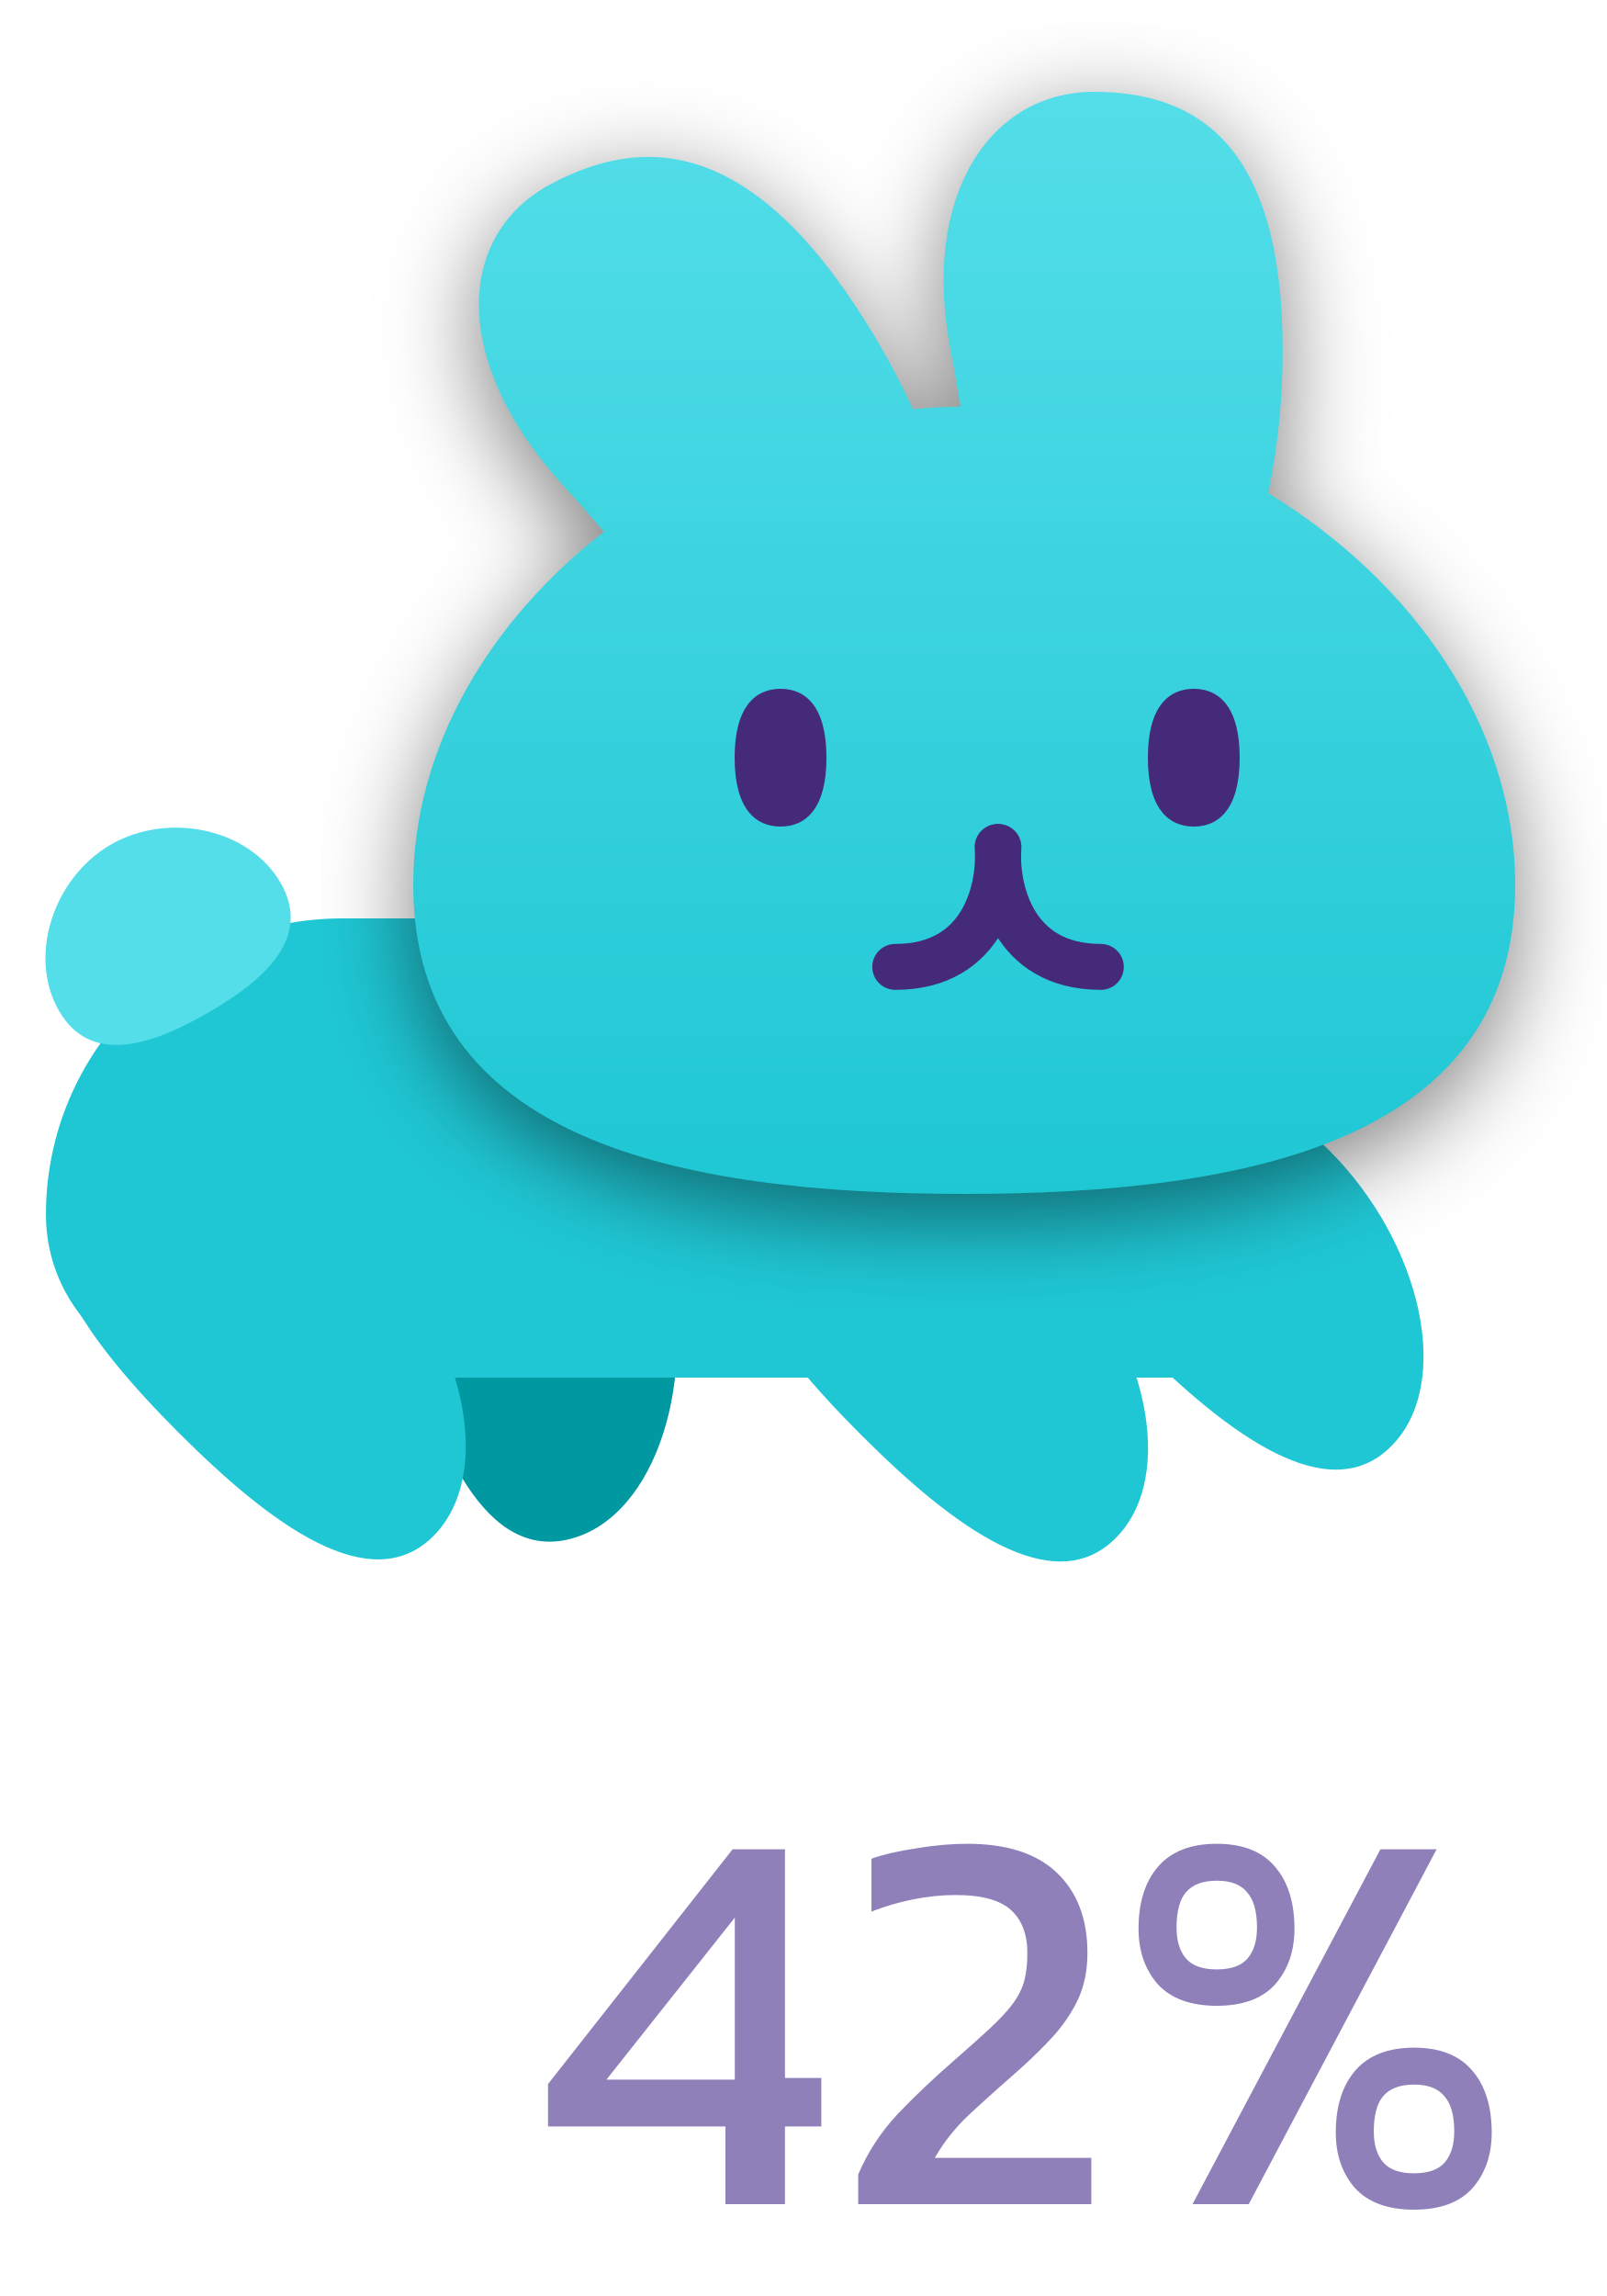
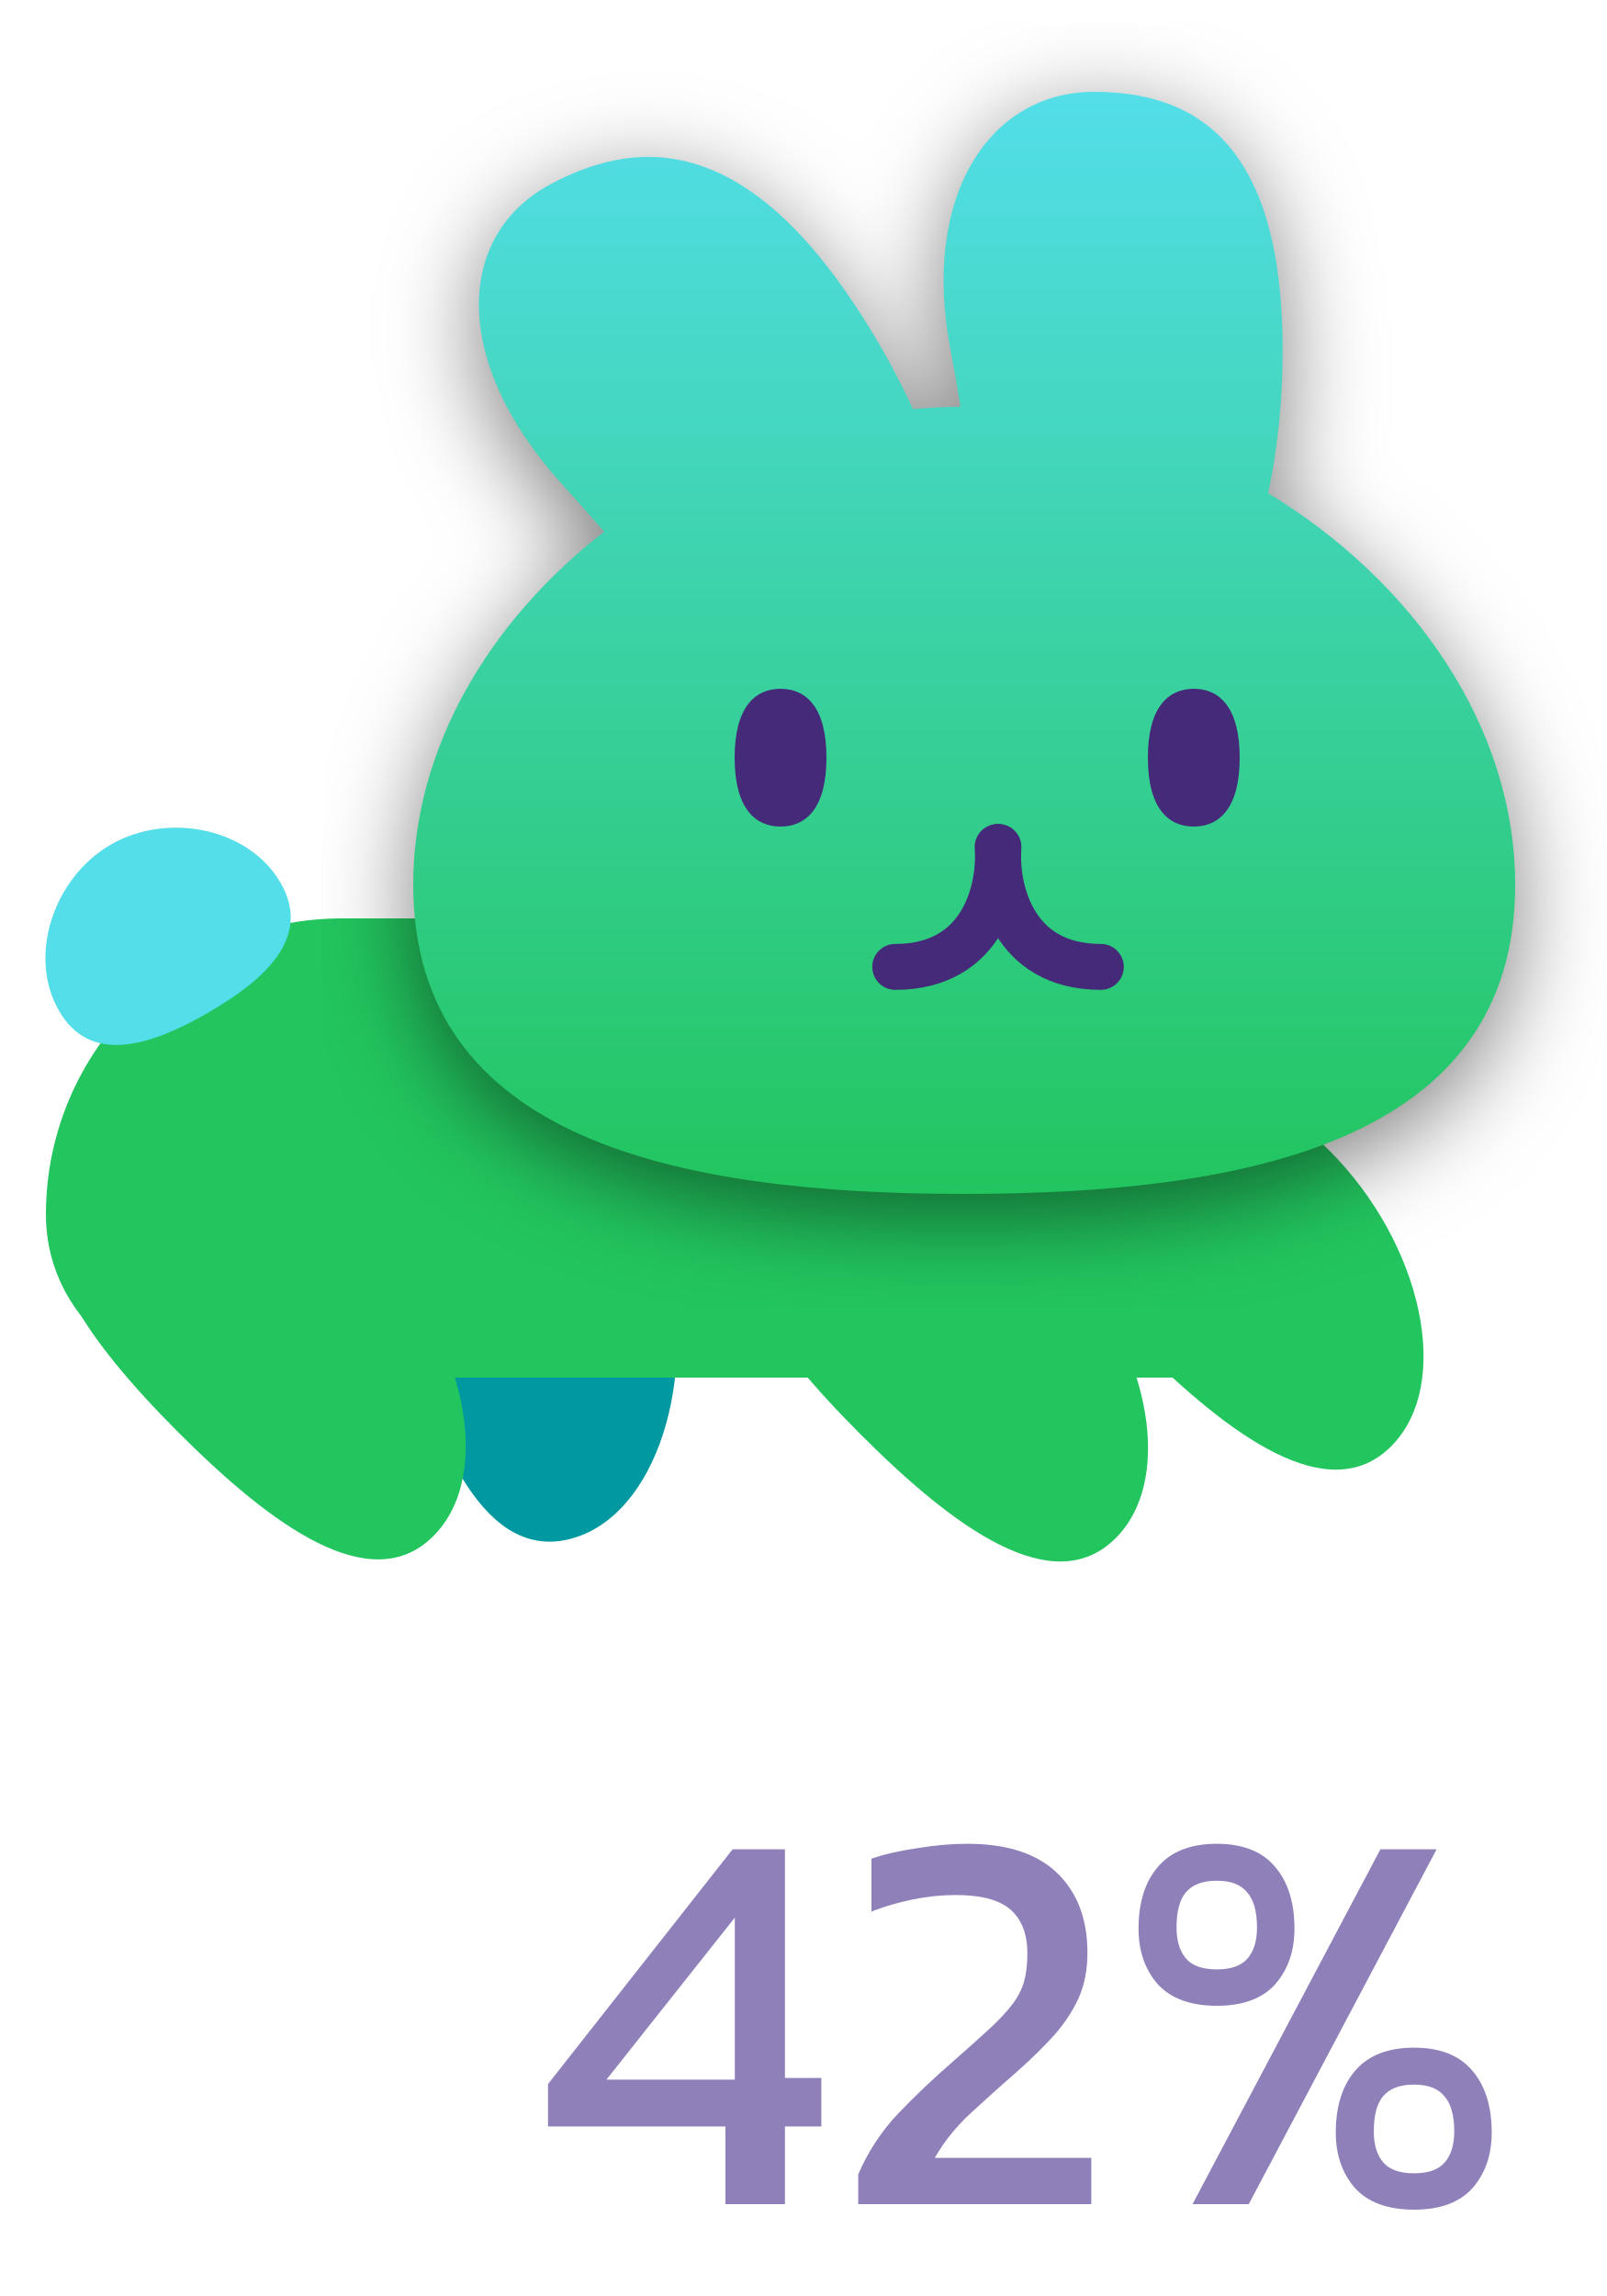
<svg xmlns="http://www.w3.org/2000/svg" width="35" height="50" fill="none" viewBox="0 0 35 50">
  <path fill="#0098A1" d="M9.588 22.865C7.729 23.363 8.025 26.033 8.764 28.79C9.502 31.546 10.581 34.006 12.44 33.508C14.299 33.01 15.233 30.01 14.495 27.254C13.756 24.498 11.447 22.367 9.588 22.865Z" />
-   <path fill="#1FC7D4" d="M1 26.452C1 22.889 3.888 20 7.452 20H13V30H4.548C2.589 30 1 28.411 1 26.452Z" />
+   <path fill="#22c55e" d="M1 26.452C1 22.889 3.888 20 7.452 20H13V30H4.548C2.589 30 1 28.411 1 26.452Z" />
  <path fill="#53DEE9" d="M6.111 19.225C6.797 20.412 5.778 21.334 4.528 22.056C3.278 22.778 1.97 23.199 1.284 22.011C0.599 20.824 1.163 19.115 2.413 18.393C3.663 17.672 5.425 18.037 6.111 19.225Z" />
-   <path fill="#1FC7D4" d="M1.647 25.66C0.286 27.021 1.878 29.185 3.895 31.203C5.913 33.221 8.077 34.812 9.438 33.452C10.799 32.091 10.108 29.025 8.091 27.008C6.073 24.99 3.007 24.299 1.647 25.66Z" />
-   <rect width="1" height="10" fill="#1FC7D4" transform="matrix(-1 0 0 1 14 20)" />
-   <rect width="17" height="10" x="9" y="20" fill="#1FC7D4" />
-   <path fill="#1FC7D4" d="M16.507 25.706C15.146 27.067 16.738 29.231 18.756 31.249C20.773 33.267 22.938 34.858 24.298 33.497C25.659 32.137 24.968 29.071 22.951 27.053C20.933 25.036 17.868 24.345 16.507 25.706Z" />
-   <path fill="#1FC7D4" d="M22.507 23.706C21.146 25.067 22.738 27.231 24.756 29.249C26.773 31.267 28.938 32.858 30.298 31.497C31.659 30.137 30.968 27.071 28.951 25.053C26.933 23.036 23.868 22.345 22.507 23.706Z" />
+   <path fill="#22c55e" d="M1.647 25.66C0.286 27.021 1.878 29.185 3.895 31.203C5.913 33.221 8.077 34.812 9.438 33.452C10.799 32.091 10.108 29.025 8.091 27.008C6.073 24.99 3.007 24.299 1.647 25.66Z" />
+   <rect width="1" height="10" fill="#22c55e" transform="matrix(-1 0 0 1 14 20)" />
+   <rect width="17" height="10" x="9" y="20" fill="#22c55e" />
+   <path fill="#22c55e" d="M16.507 25.706C15.146 27.067 16.738 29.231 18.756 31.249C20.773 33.267 22.938 34.858 24.298 33.497C25.659 32.137 24.968 29.071 22.951 27.053C20.933 25.036 17.868 24.345 16.507 25.706Z" />
+   <path fill="#22c55e" d="M22.507 23.706C21.146 25.067 22.738 27.231 24.756 29.249C26.773 31.267 28.938 32.858 30.298 31.497C31.659 30.137 30.968 27.071 28.951 25.053C26.933 23.036 23.868 22.345 22.507 23.706Z" />
  <g filter="url(#filter0_d)">
    <path fill="url(#paint0_linear_bunny_full)" fill-rule="evenodd" d="M20.705 7.634C20.781 8.027 20.852 8.438 20.919 8.857C20.573 8.86 20.227 8.877 19.884 8.909C19.603 8.295 19.269 7.672 18.884 7.053C16.396 3.051 14.062 2.901 11.989 4.013C9.915 5.124 9.811 7.896 12.283 10.592C12.57 10.905 12.863 11.238 13.157 11.58C10.66 13.516 9 16.291 9 19.27C9 24.829 14.785 26 21 26C27.215 26 33 24.829 33 19.27C33 15.828 30.784 12.658 27.621 10.741C27.824 9.785 27.936 8.735 27.936 7.634C27.936 3.172 26.095 2 23.824 2C21.553 2 20.051 4.271 20.705 7.634Z" clip-rule="evenodd" />
  </g>
  <path stroke="#452A7A" stroke-linecap="round" d="M21.728 18.445C21.796 19.315 21.445 21.056 19.498 21.056" />
  <path stroke="#452A7A" stroke-linecap="round" d="M21.746 18.445C21.678 19.315 22.03 21.056 23.976 21.056" />
  <path fill="#452A7A" d="M18 16.5C18 17.605 17.552 18 17 18C16.448 18 16 17.605 16 16.5C16 15.395 16.448 15 17 15C17.552 15 18 15.395 18 16.5Z" />
  <path fill="#452A7A" d="M27 16.5C27 17.605 26.552 18 26 18C25.448 18 25 17.605 25 16.5C25 15.395 25.448 15 26 15C26.552 15 27 15.395 27 16.5Z" />
  <path fill="#8F80BA" d="M15.8 48V46.308H11.936V45.384L15.956 40.272H17.096V45.252H17.888V46.308H17.096V48H15.8ZM13.208 45.288H16.004V41.76L13.208 45.288ZM18.692 48V47.352C18.9 46.864 19.188 46.424 19.556 46.032C19.932 45.64 20.332 45.26 20.756 44.892C21.076 44.612 21.34 44.376 21.548 44.184C21.764 43.984 21.932 43.804 22.052 43.644C22.172 43.484 22.256 43.32 22.304 43.152C22.352 42.976 22.376 42.772 22.376 42.54C22.376 42.124 22.256 41.808 22.016 41.592C21.776 41.376 21.376 41.268 20.816 41.268C20.512 41.268 20.2 41.3 19.88 41.364C19.568 41.428 19.268 41.516 18.98 41.628V40.476C19.26 40.38 19.592 40.304 19.976 40.248C20.36 40.184 20.724 40.152 21.068 40.152C21.932 40.152 22.584 40.364 23.024 40.788C23.464 41.212 23.684 41.792 23.684 42.528C23.684 42.896 23.62 43.224 23.492 43.512C23.364 43.792 23.188 44.06 22.964 44.316C22.74 44.564 22.48 44.82 22.184 45.084C21.816 45.404 21.468 45.716 21.14 46.02C20.82 46.316 20.56 46.64 20.36 46.992H23.768V48H18.692ZM26.501 43.68C25.933 43.68 25.505 43.524 25.217 43.212C24.937 42.892 24.797 42.488 24.797 42C24.797 41.432 24.937 40.984 25.217 40.656C25.505 40.32 25.933 40.152 26.501 40.152C27.069 40.152 27.493 40.32 27.773 40.656C28.053 40.984 28.193 41.432 28.193 42C28.193 42.488 28.053 42.892 27.773 43.212C27.493 43.524 27.069 43.68 26.501 43.68ZM25.973 48L30.065 40.272H31.289L27.197 48H25.973ZM26.501 42.888C26.813 42.888 27.037 42.808 27.173 42.648C27.309 42.488 27.377 42.264 27.377 41.976C27.377 41.624 27.305 41.368 27.161 41.208C27.025 41.04 26.805 40.956 26.501 40.956C26.197 40.956 25.973 41.04 25.829 41.208C25.693 41.368 25.625 41.624 25.625 41.976C25.625 42.264 25.693 42.488 25.829 42.648C25.965 42.808 26.189 42.888 26.501 42.888ZM30.797 48.12C30.229 48.12 29.801 47.964 29.513 47.652C29.233 47.332 29.093 46.928 29.093 46.44C29.093 45.872 29.233 45.424 29.513 45.096C29.801 44.76 30.229 44.592 30.797 44.592C31.365 44.592 31.789 44.76 32.069 45.096C32.349 45.424 32.489 45.872 32.489 46.44C32.489 46.928 32.349 47.332 32.069 47.652C31.789 47.964 31.365 48.12 30.797 48.12ZM30.797 47.328C31.109 47.328 31.333 47.248 31.469 47.088C31.605 46.928 31.673 46.704 31.673 46.416C31.673 46.064 31.601 45.808 31.457 45.648C31.321 45.48 31.101 45.396 30.797 45.396C30.493 45.396 30.269 45.48 30.125 45.648C29.989 45.808 29.921 46.064 29.921 46.416C29.921 46.704 29.989 46.928 30.125 47.088C30.261 47.248 30.485 47.328 30.797 47.328Z" />
  <defs>
    <filter id="filter0_d" width="28" height="28" x="7" y=".5" color-interpolation-filters="sRGB" filterUnits="userSpaceOnUse">
      <feFlood flood-opacity="0" result="BackgroundImageFix" />
      <feColorMatrix in="SourceAlpha" type="matrix" values="0 0 0 0 0 0 0 0 0 0 0 0 0 0 0 0 0 0 127 0" />
      <feOffset dy=".5" />
      <feGaussianBlur stdDeviation="1" />
      <feColorMatrix type="matrix" values="0 0 0 0 0 0 0 0 0 0 0 0 0 0 0 0 0 0 0.5 0" />
      <feBlend in2="BackgroundImageFix" mode="normal" result="effect1_dropShadow" />
      <feBlend in="SourceGraphic" in2="effect1_dropShadow" mode="normal" result="shape" />
    </filter>
    <linearGradient id="paint0_linear_bunny_full" x1="21" x2="21" y1="2" y2="26" gradientUnits="userSpaceOnUse">
      <stop stop-color="#53DEE9" />
-       <stop offset="1" stop-color="#1FC7D4" />
+       <stop offset="1" stop-color="#22c55e" />
    </linearGradient>
  </defs>
</svg>
